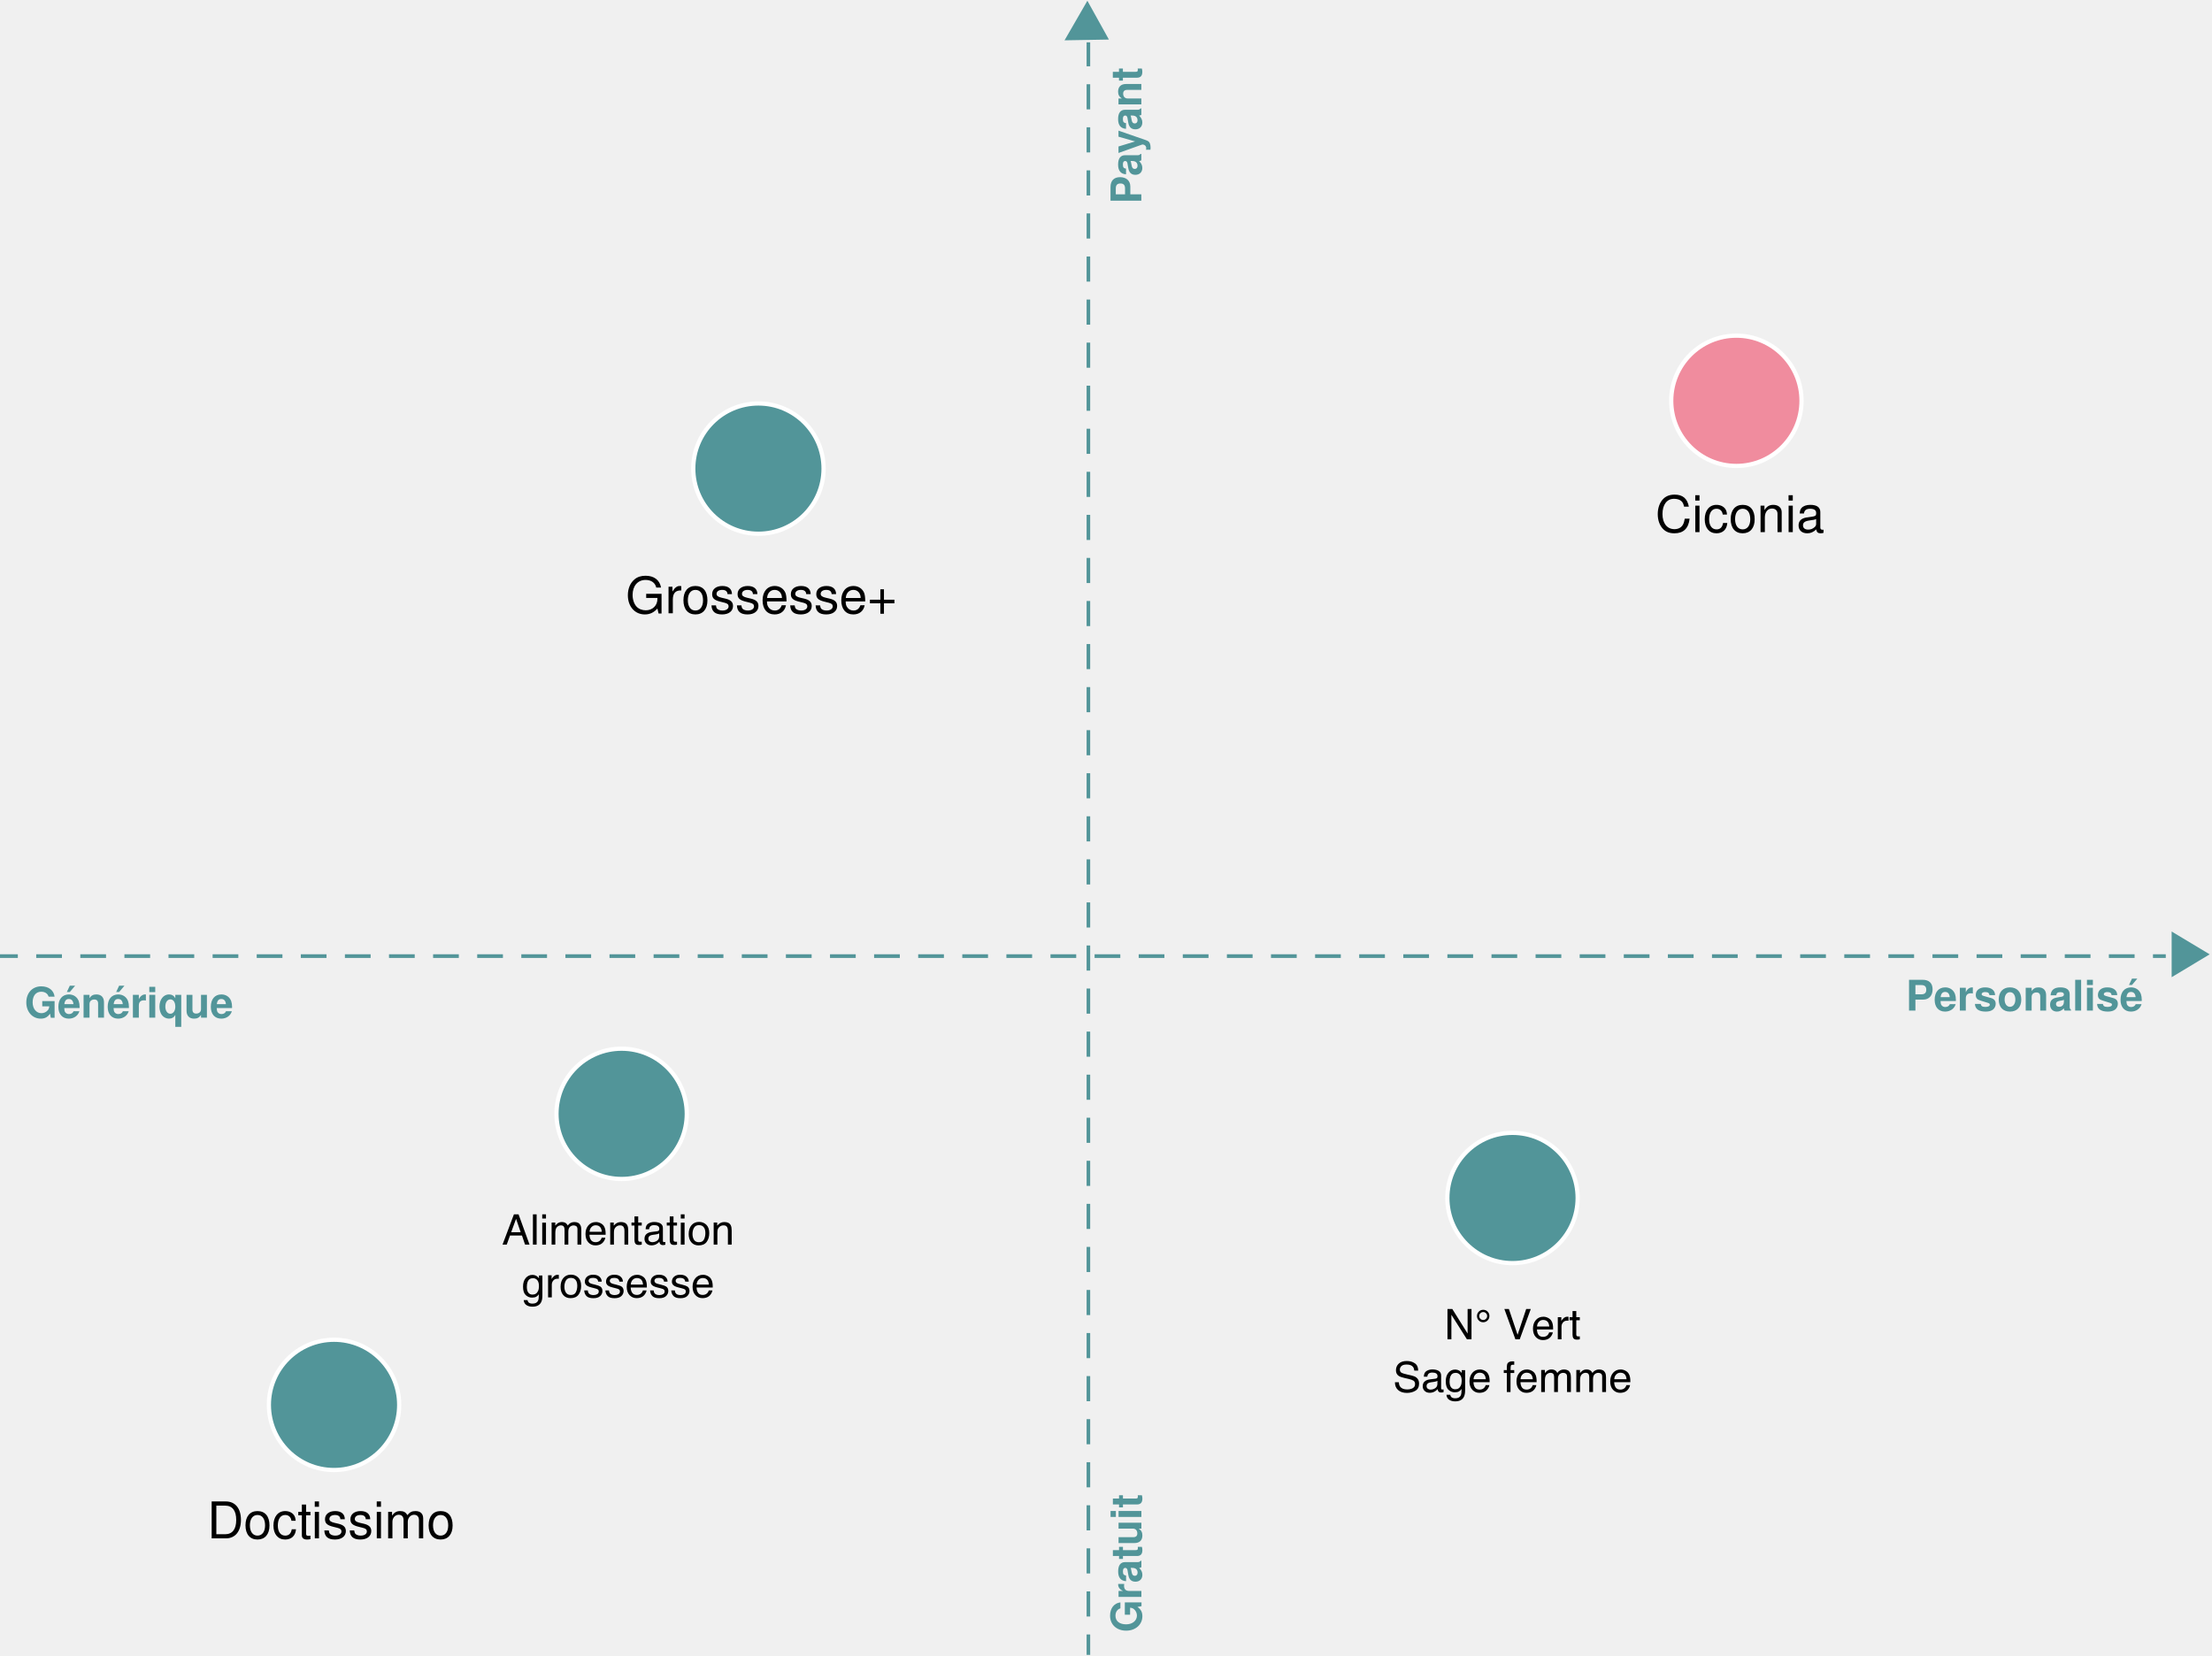
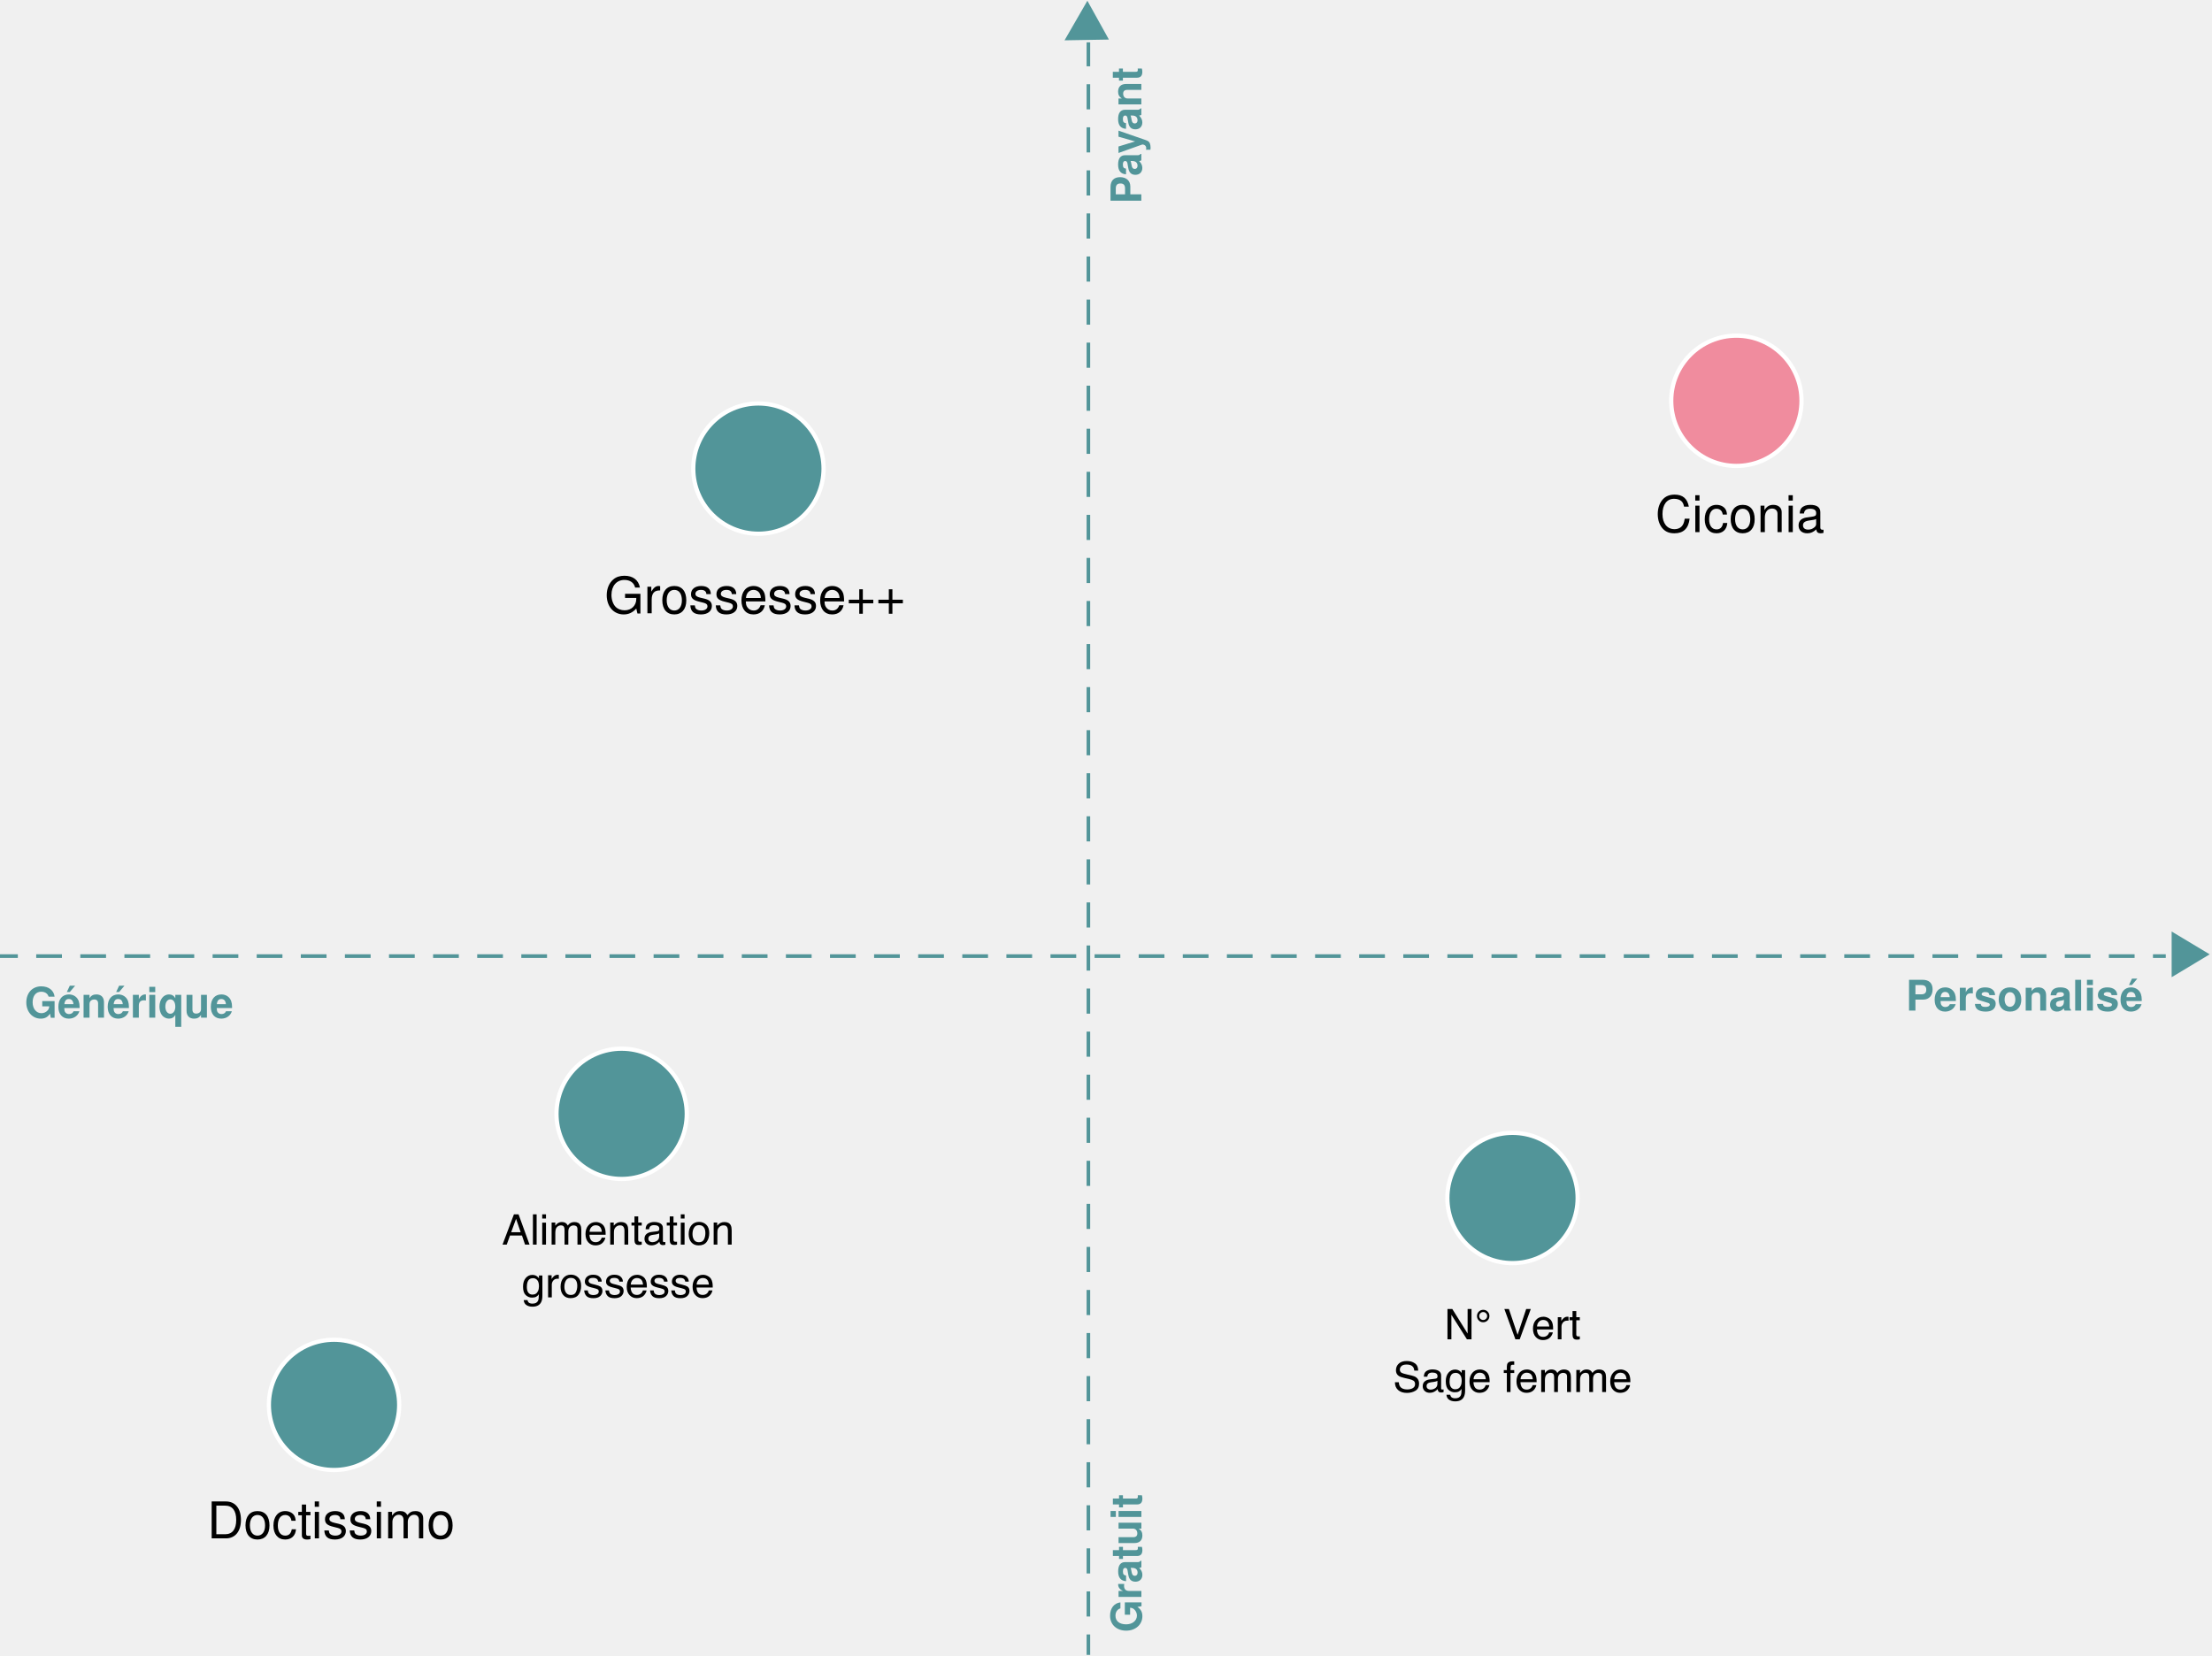
<svg xmlns="http://www.w3.org/2000/svg" width="628px" height="470px" viewBox="0 0 628 470" version="1.1" id="svg2">
  <defs id="defs8" />
  <path style="fill:none;fill-rule:evenodd;stroke:#529599;stroke-width:1.043;stroke-linecap:square;stroke-miterlimit:4;stroke-dasharray:6.26, 6.26;stroke-dashoffset:1.371;fill-opacity:0;stroke-opacity:1" id="Line" d="m -0.346,271.5 614.7,0" />
  <path style="fill:#529599;fill-opacity:1;fill-rule:evenodd;stroke:none;stroke-width:1;stroke-linecap:square;opacity:1" d="m 627.343,271.002 -10.8,-6.485 0,12.97 10.8,-6.485 z" id="Line-decoration-1" />
  <path style="fill:none;fill-rule:evenodd;stroke:#529599;stroke-width:1.019;stroke-linecap:square;stroke-miterlimit:4;stroke-dasharray:6.114, 6.114;stroke-dashoffset:1.332;fill-opacity:0;stroke-opacity:1" id="path13" d="m 309.002,469.421 0,-456.89" />
  <text style="font-weight:normal;font-size:14.379px;font-family:Helvetica;fill:#000000;fill-rule:evenodd;stroke:none;stroke-width:1" font-weight="normal" font-size="12" id="Ciconia" x="-54.889" y="-62.185">
    <tspan id="tspan18" y="151.109" x="469.958">Ciconia</tspan>
  </text>
  <text style="font-weight:normal;font-size:14.379px;font-family:Helvetica;fill:#000000;fill-rule:evenodd;stroke:none;stroke-width:1" font-weight="normal" font-size="12" id="Doctissimo" y="-56.845" x="-13.084">
    <tspan id="tspan21" y="436.846" x="58.813">Doctissimo</tspan>
  </text>
-   <text style="font-weight:normal;font-size:14.379px;font-family:Helvetica;fill:#000000;fill-rule:evenodd;stroke:none;stroke-width:1" font-weight="normal" font-size="12" id="Grossesse+" x="-76.408" y="-87.079">
-     <tspan id="tspan27" y="174.146" x="177.627">Grossesse+</tspan>
+   <text style="font-weight:normal;font-size:14.379px;font-family:Helvetica;fill:#000000;fill-rule:evenodd;stroke:none;stroke-width:1" font-weight="normal" font-size="12" id="Grossesse+" x="-82.408" y="-87.079">
+     <tspan id="tspan27" y="174.146" x="171.627">Grossesse++</tspan>
  </text>
  <text style="font-weight:bold;font-size:12px;font-family:Helvetica-Bold, Helvetica;fill:#529599;fill-rule:evenodd;stroke:none;stroke-width:1;fill-opacity:1;" font-weight="bold" font-size="12" id="Personalisé" x="-18.919" y="2.979">
    <tspan id="tspan33" y="286.979" x="541.081" style="fill:#529599;fill-opacity:1;">Personalisé</tspan>
  </text>
  <text style="font-weight:bold;font-size:12px;font-family:Helvetica-Bold, Helvetica;fill:#529599;fill-rule:evenodd;stroke:none;stroke-width:1;fill-opacity:1;" font-weight="bold" font-size="12" id="Générique" x="6.97" y="4.979">
    <tspan id="tspan36" y="288.979" x="6.97" style="fill:#529599;fill-opacity:1;">Générique</tspan>
  </text>
  <text style="font-weight:bold;font-size:12px;font-family:Helvetica-Bold, Helvetica;fill:#529599;fill-rule:evenodd;stroke:none;stroke-width:1;fill-opacity:1;" font-weight="bold" font-size="12" id="text38" x="-751.549" y="-142.951" transform="matrix(0,-1,1,0,0,0)">
    <tspan id="tspan40" y="324.049" x="-463.549" style="fill:#529599;fill-opacity:1;">Gratuit</tspan>
  </text>
  <text style="font-weight:bold;font-size:12px;font-family:Helvetica-Bold, Helvetica;fill:#529599;fill-opacity:1;fill-rule:evenodd;stroke:none;stroke-width:1" font-weight="bold" font-size="12" id="text42" x="-348.904" y="312.029" transform="matrix(0,-1,1,0,0,0)">
    <tspan id="tspan44" y="324.029" x="-57.904" style="fill:#529599;fill-opacity:1">Payant</tspan>
  </text>
  <circle style="opacity:1;fill:#529599;fill-opacity:1;stroke:#ffffff;stroke-width:1.198;stroke-opacity:1" id="path4209" cx="215.32" cy="-133.067" transform="scale(1,-1)" r="18.495" />
  <g transform="matrix(1.198281,0,0,1.198281,-62.53808,-109.1403)" style="font-style:normal;font-weight:normal;font-size:10px;line-height:125%;font-family:sans-serif;text-align:center;letter-spacing:0px;word-spacing:0px;text-anchor:middle;fill:#000000;fill-opacity:1;stroke:none;stroke-width:1px;stroke-linecap:butt;stroke-linejoin:miter;stroke-opacity:1" id="flowRoot4235">
    <path d="m 175.549,383.084 -1.089,-3.169 -1.157,3.169 2.246,0 z m -1.597,-4.233 1.099,0 2.603,7.173 -1.064,0 -0.728,-2.148 -2.837,0 -0.776,2.148 -0.996,0 2.7,-7.173 z m 0.503,0 0,0 z" style="font-style:normal;font-variant:normal;font-weight:normal;font-stretch:normal;font-family:Helvetica;-inkscape-font-specification:Helvetica" id="path4444" />
    <path d="m 178.454,378.851 0.879,0 0,7.173 -0.879,0 0,-7.173 z" style="font-style:normal;font-variant:normal;font-weight:normal;font-stretch:normal;font-family:Helvetica;-inkscape-font-specification:Helvetica" id="path4446" />
    <path d="m 180.656,380.819 0.894,0 0,5.205 -0.894,0 0,-5.205 z m 0,-1.968 0.894,0 0,0.996 -0.894,0 0,-0.996 z" style="font-style:normal;font-variant:normal;font-weight:normal;font-stretch:normal;font-family:Helvetica;-inkscape-font-specification:Helvetica" id="path4448" />
    <path d="m 182.883,380.794 0.869,0 0,0.742 q 0.312,-0.386 0.566,-0.562 0.435,-0.298 0.986,-0.298 0.625,0 1.006,0.308 0.215,0.176 0.391,0.518 0.293,-0.42 0.688,-0.62 0.396,-0.205 0.889,-0.205 1.055,0 1.436,0.762 0.205,0.41 0.205,1.104 l 0,3.481 -0.913,0 0,-3.633 q 0,-0.522 -0.264,-0.718 -0.259,-0.195 -0.635,-0.195 -0.518,0 -0.894,0.347 -0.371,0.347 -0.371,1.157 l 0,3.042 -0.894,0 0,-3.413 q 0,-0.532 -0.127,-0.776 -0.2,-0.366 -0.747,-0.366 -0.498,0 -0.908,0.386 -0.405,0.386 -0.405,1.396 l 0,2.773 -0.879,0 0,-5.229 z" style="font-style:normal;font-variant:normal;font-weight:normal;font-stretch:normal;font-family:Helvetica;-inkscape-font-specification:Helvetica" id="path4450" />
    <path d="m 193.381,380.677 q 0.557,0 1.079,0.264 0.522,0.259 0.796,0.674 0.264,0.396 0.352,0.923 0.078,0.361 0.078,1.152 l -3.833,0 q 0.024,0.796 0.376,1.279 0.352,0.479 1.089,0.479 0.688,0 1.099,-0.454 0.234,-0.264 0.332,-0.61 l 0.864,0 q -0.034,0.288 -0.229,0.645 -0.19,0.352 -0.43,0.576 -0.4,0.391 -0.991,0.527 -0.317,0.078 -0.718,0.078 -0.977,0 -1.655,-0.708 -0.679,-0.713 -0.679,-1.992 0,-1.26 0.684,-2.046 0.684,-0.786 1.787,-0.786 z m 1.401,2.314 q -0.054,-0.571 -0.249,-0.913 -0.361,-0.635 -1.206,-0.635 -0.605,0 -1.016,0.439 -0.41,0.435 -0.435,1.108 l 2.905,0 z m -1.484,-2.324 0,0 z" style="font-style:normal;font-variant:normal;font-weight:normal;font-stretch:normal;font-family:Helvetica;-inkscape-font-specification:Helvetica" id="path4452" />
    <path d="m 196.77,380.794 0.835,0 0,0.742 q 0.371,-0.459 0.786,-0.659 0.415,-0.2 0.923,-0.2 1.113,0 1.504,0.776 0.215,0.425 0.215,1.216 l 0,3.354 -0.894,0 0,-3.296 q 0,-0.479 -0.142,-0.771 -0.234,-0.488 -0.85,-0.488 -0.312,0 -0.513,0.064 -0.361,0.107 -0.635,0.43 -0.22,0.259 -0.288,0.537 -0.064,0.273 -0.064,0.786 l 0,2.739 -0.879,0 0,-5.229 z m 2.065,-0.127 0,0 z" style="font-style:normal;font-variant:normal;font-weight:normal;font-stretch:normal;font-family:Helvetica;-inkscape-font-specification:Helvetica" id="path4454" />
    <path d="m 202.512,379.334 0.889,0 0,1.46 0.835,0 0,0.718 -0.835,0 0,3.413 q 0,0.273 0.186,0.366 0.103,0.054 0.342,0.054 0.064,0 0.137,0 0.073,-0.005 0.171,-0.015 l 0,0.693 q -0.151,0.044 -0.317,0.064 -0.161,0.019 -0.352,0.019 -0.615,0 -0.835,-0.312 -0.22,-0.317 -0.22,-0.82 l 0,-3.462 -0.708,0 0,-0.718 0.708,0 0,-1.46 z" style="font-style:normal;font-variant:normal;font-weight:normal;font-stretch:normal;font-family:Helvetica;-inkscape-font-specification:Helvetica" id="path4456" />
    <path d="m 205.803,384.632 q 0,0.381 0.278,0.601 0.278,0.22 0.659,0.22 0.464,0 0.898,-0.215 0.732,-0.356 0.732,-1.167 l 0,-0.708 q -0.161,0.103 -0.415,0.171 -0.254,0.068 -0.498,0.098 l -0.532,0.068 q -0.479,0.064 -0.718,0.2 -0.405,0.229 -0.405,0.732 z m 2.129,-1.777 q 0.303,-0.039 0.405,-0.254 0.059,-0.117 0.059,-0.337 0,-0.449 -0.322,-0.649 -0.317,-0.205 -0.913,-0.205 -0.688,0 -0.977,0.371 -0.161,0.205 -0.21,0.61 l -0.82,0 q 0.024,-0.967 0.625,-1.343 0.605,-0.381 1.401,-0.381 0.923,0 1.499,0.352 0.571,0.352 0.571,1.094 l 0,3.013 q 0,0.137 0.054,0.22 0.059,0.083 0.239,0.083 0.059,0 0.132,-0.005 0.073,-0.01 0.156,-0.024 l 0,0.649 q -0.205,0.059 -0.312,0.073 -0.107,0.015 -0.293,0.015 -0.454,0 -0.659,-0.322 -0.107,-0.171 -0.151,-0.483 -0.269,0.352 -0.771,0.61 -0.503,0.259 -1.108,0.259 -0.728,0 -1.191,-0.439 -0.459,-0.444 -0.459,-1.108 0,-0.728 0.454,-1.128 0.454,-0.4 1.191,-0.493 l 1.401,-0.176 z m -0.728,-2.188 0,0 z" style="font-style:normal;font-variant:normal;font-weight:normal;font-stretch:normal;font-family:Helvetica;-inkscape-font-specification:Helvetica" id="path4458" />
    <path d="m 210.871,379.334 0.889,0 0,1.46 0.835,0 0,0.718 -0.835,0 0,3.413 q 0,0.273 0.186,0.366 0.103,0.054 0.342,0.054 0.064,0 0.137,0 0.073,-0.005 0.171,-0.015 l 0,0.693 q -0.151,0.044 -0.317,0.064 -0.161,0.019 -0.352,0.019 -0.615,0 -0.835,-0.312 -0.22,-0.317 -0.22,-0.82 l 0,-3.462 -0.708,0 0,-0.718 0.708,0 0,-1.46 z" style="font-style:normal;font-variant:normal;font-weight:normal;font-stretch:normal;font-family:Helvetica;-inkscape-font-specification:Helvetica" id="path4460" />
    <path d="m 213.488,380.819 0.894,0 0,5.205 -0.894,0 0,-5.205 z m 0,-1.968 0.894,0 0,0.996 -0.894,0 0,-0.996 z" style="font-style:normal;font-variant:normal;font-weight:normal;font-stretch:normal;font-family:Helvetica;-inkscape-font-specification:Helvetica" id="path4462" />
    <path d="m 217.79,385.457 q 0.874,0 1.196,-0.659 0.327,-0.664 0.327,-1.475 0,-0.732 -0.234,-1.191 -0.371,-0.723 -1.279,-0.723 -0.806,0 -1.172,0.615 -0.366,0.615 -0.366,1.484 0,0.835 0.366,1.392 0.366,0.557 1.162,0.557 z m 0.034,-4.814 q 1.011,0 1.709,0.674 0.698,0.674 0.698,1.982 0,1.265 -0.615,2.09 -0.615,0.825 -1.909,0.825 -1.079,0 -1.714,-0.728 -0.635,-0.732 -0.635,-1.963 0,-1.318 0.669,-2.1 0.669,-0.781 1.797,-0.781 z m -0.029,0.024 0,0 z" style="font-style:normal;font-variant:normal;font-weight:normal;font-stretch:normal;font-family:Helvetica;-inkscape-font-specification:Helvetica" id="path4464" />
    <path d="m 221.281,380.794 0.835,0 0,0.742 q 0.371,-0.459 0.786,-0.659 0.415,-0.2 0.923,-0.2 1.113,0 1.504,0.776 0.215,0.425 0.215,1.216 l 0,3.354 -0.894,0 0,-3.296 q 0,-0.479 -0.142,-0.771 -0.234,-0.488 -0.85,-0.488 -0.312,0 -0.513,0.064 -0.361,0.107 -0.635,0.43 -0.22,0.259 -0.288,0.537 -0.064,0.273 -0.064,0.786 l 0,2.739 -0.879,0 0,-5.229 z m 2.065,-0.127 0,0 z" style="font-style:normal;font-variant:normal;font-weight:normal;font-stretch:normal;font-family:Helvetica;-inkscape-font-specification:Helvetica" id="path4466" />
    <path d="m 178.303,393.201 q 0.615,0 1.074,0.303 0.249,0.171 0.508,0.498 l 0,-0.659 0.811,0 0,4.756 q 0,0.996 -0.293,1.572 -0.547,1.064 -2.065,1.064 -0.845,0 -1.421,-0.381 -0.576,-0.376 -0.645,-1.182 l 0.894,0 q 0.064,0.352 0.254,0.542 0.298,0.293 0.938,0.293 1.011,0 1.323,-0.713 0.186,-0.42 0.171,-1.499 -0.264,0.4 -0.635,0.596 -0.371,0.195 -0.981,0.195 -0.85,0 -1.489,-0.601 -0.635,-0.605 -0.635,-1.997 0,-1.313 0.64,-2.051 0.645,-0.737 1.553,-0.737 z m 1.582,2.686 q 0,-0.972 -0.4,-1.44 -0.4,-0.469 -1.02,-0.469 -0.928,0 -1.27,0.869 -0.181,0.464 -0.181,1.216 0,0.884 0.356,1.348 0.361,0.459 0.967,0.459 0.947,0 1.333,-0.854 0.215,-0.483 0.215,-1.128 z m -1.48,-2.72 0,0 z" style="font-style:normal;font-variant:normal;font-weight:normal;font-stretch:normal;font-family:Helvetica;-inkscape-font-specification:Helvetica" id="path4468" />
    <path d="m 182.048,393.294 0.835,0 0,0.903 q 0.103,-0.264 0.503,-0.64 0.4,-0.381 0.923,-0.381 0.024,0 0.083,0.005 0.059,0.005 0.2,0.019 l 0,0.928 q -0.078,-0.015 -0.146,-0.019 -0.064,-0.005 -0.142,-0.005 -0.664,0 -1.021,0.43 -0.356,0.425 -0.356,0.981 l 0,3.008 -0.879,0 0,-5.229 z" style="font-style:normal;font-variant:normal;font-weight:normal;font-stretch:normal;font-family:Helvetica;-inkscape-font-specification:Helvetica" id="path4470" />
    <path d="m 187.438,397.957 q 0.874,0 1.196,-0.659 0.327,-0.664 0.327,-1.475 0,-0.732 -0.234,-1.191 -0.371,-0.723 -1.279,-0.723 -0.806,0 -1.172,0.615 -0.366,0.615 -0.366,1.484 0,0.835 0.366,1.392 0.366,0.557 1.162,0.557 z m 0.034,-4.814 q 1.011,0 1.709,0.674 0.698,0.674 0.698,1.982 0,1.265 -0.615,2.09 -0.615,0.825 -1.909,0.825 -1.079,0 -1.714,-0.728 -0.635,-0.732 -0.635,-1.963 0,-1.318 0.669,-2.1 0.669,-0.781 1.797,-0.781 z m -0.029,0.024 0,0 z" style="font-style:normal;font-variant:normal;font-weight:normal;font-stretch:normal;font-family:Helvetica;-inkscape-font-specification:Helvetica" id="path4472" />
    <path d="m 191.452,396.883 q 0.039,0.439 0.22,0.674 0.332,0.425 1.152,0.425 0.488,0 0.859,-0.21 0.371,-0.215 0.371,-0.659 0,-0.337 -0.298,-0.513 -0.19,-0.107 -0.752,-0.249 l -0.698,-0.176 q -0.669,-0.166 -0.986,-0.371 -0.566,-0.356 -0.566,-0.986 0,-0.742 0.532,-1.201 0.537,-0.459 1.44,-0.459 1.182,0 1.704,0.693 0.327,0.439 0.317,0.947 l -0.83,0 q -0.024,-0.298 -0.21,-0.542 -0.303,-0.347 -1.05,-0.347 -0.498,0 -0.757,0.19 -0.254,0.19 -0.254,0.503 0,0.342 0.337,0.547 0.195,0.122 0.576,0.215 l 0.581,0.142 q 0.947,0.23 1.27,0.444 0.513,0.337 0.513,1.06 0,0.698 -0.532,1.206 -0.527,0.508 -1.611,0.508 -1.167,0 -1.655,-0.527 -0.483,-0.532 -0.518,-1.313 l 0.845,0 z m 1.299,-3.716 0,0 z" style="font-style:normal;font-variant:normal;font-weight:normal;font-stretch:normal;font-family:Helvetica;-inkscape-font-specification:Helvetica" id="path4474" />
    <path d="m 196.472,396.883 q 0.039,0.439 0.22,0.674 0.332,0.425 1.152,0.425 0.488,0 0.859,-0.21 0.371,-0.215 0.371,-0.659 0,-0.337 -0.298,-0.513 -0.19,-0.107 -0.752,-0.249 l -0.698,-0.176 q -0.669,-0.166 -0.986,-0.371 -0.566,-0.356 -0.566,-0.986 0,-0.742 0.532,-1.201 0.537,-0.459 1.44,-0.459 1.182,0 1.704,0.693 0.327,0.439 0.317,0.947 l -0.83,0 q -0.024,-0.298 -0.21,-0.542 -0.303,-0.347 -1.05,-0.347 -0.498,0 -0.757,0.19 -0.254,0.19 -0.254,0.503 0,0.342 0.337,0.547 0.195,0.122 0.576,0.215 l 0.581,0.142 q 0.947,0.23 1.27,0.444 0.513,0.337 0.513,1.06 0,0.698 -0.532,1.206 -0.527,0.508 -1.611,0.508 -1.167,0 -1.655,-0.527 -0.483,-0.532 -0.518,-1.313 l 0.845,0 z m 1.299,-3.716 0,0 z" style="font-style:normal;font-variant:normal;font-weight:normal;font-stretch:normal;font-family:Helvetica;-inkscape-font-specification:Helvetica" id="path4476" />
    <path d="m 203.146,393.177 q 0.557,0 1.079,0.264 0.522,0.259 0.796,0.674 0.264,0.396 0.352,0.923 0.078,0.361 0.078,1.152 l -3.833,0 q 0.024,0.796 0.376,1.279 0.352,0.479 1.089,0.479 0.688,0 1.099,-0.454 0.234,-0.264 0.332,-0.61 l 0.864,0 q -0.034,0.288 -0.229,0.645 -0.19,0.352 -0.43,0.576 -0.4,0.391 -0.991,0.527 -0.317,0.078 -0.718,0.078 -0.977,0 -1.655,-0.708 -0.679,-0.713 -0.679,-1.992 0,-1.26 0.684,-2.046 0.684,-0.786 1.787,-0.786 z m 1.401,2.314 q -0.054,-0.571 -0.249,-0.913 -0.361,-0.635 -1.206,-0.635 -0.605,0 -1.016,0.439 -0.41,0.435 -0.435,1.108 l 2.905,0 z m -1.484,-2.324 0,0 z" style="font-style:normal;font-variant:normal;font-weight:normal;font-stretch:normal;font-family:Helvetica;-inkscape-font-specification:Helvetica" id="path4478" />
    <path d="m 207.058,396.883 q 0.039,0.439 0.22,0.674 0.332,0.425 1.152,0.425 0.488,0 0.859,-0.21 0.371,-0.215 0.371,-0.659 0,-0.337 -0.298,-0.513 -0.19,-0.107 -0.752,-0.249 l -0.698,-0.176 q -0.669,-0.166 -0.986,-0.371 -0.566,-0.356 -0.566,-0.986 0,-0.742 0.532,-1.201 0.537,-0.459 1.44,-0.459 1.182,0 1.704,0.693 0.327,0.439 0.317,0.947 l -0.83,0 q -0.024,-0.298 -0.21,-0.542 -0.303,-0.347 -1.05,-0.347 -0.498,0 -0.757,0.19 -0.254,0.19 -0.254,0.503 0,0.342 0.337,0.547 0.195,0.122 0.576,0.215 l 0.581,0.142 q 0.947,0.23 1.27,0.444 0.513,0.337 0.513,1.06 0,0.698 -0.532,1.206 -0.527,0.508 -1.611,0.508 -1.167,0 -1.655,-0.527 -0.483,-0.532 -0.518,-1.313 l 0.845,0 z m 1.299,-3.716 0,0 z" style="font-style:normal;font-variant:normal;font-weight:normal;font-stretch:normal;font-family:Helvetica;-inkscape-font-specification:Helvetica" id="path4480" />
    <path d="m 212.077,396.883 q 0.039,0.439 0.22,0.674 0.332,0.425 1.152,0.425 0.488,0 0.859,-0.21 0.371,-0.215 0.371,-0.659 0,-0.337 -0.298,-0.513 -0.19,-0.107 -0.752,-0.249 l -0.698,-0.176 q -0.669,-0.166 -0.986,-0.371 -0.566,-0.356 -0.566,-0.986 0,-0.742 0.532,-1.201 0.537,-0.459 1.44,-0.459 1.182,0 1.704,0.693 0.327,0.439 0.317,0.947 l -0.83,0 q -0.024,-0.298 -0.21,-0.542 -0.303,-0.347 -1.05,-0.347 -0.498,0 -0.757,0.19 -0.254,0.19 -0.254,0.503 0,0.342 0.337,0.547 0.195,0.122 0.576,0.215 l 0.581,0.142 q 0.947,0.23 1.27,0.444 0.513,0.337 0.513,1.06 0,0.698 -0.532,1.206 -0.527,0.508 -1.611,0.508 -1.167,0 -1.655,-0.527 -0.483,-0.532 -0.518,-1.313 l 0.845,0 z m 1.299,-3.716 0,0 z" style="font-style:normal;font-variant:normal;font-weight:normal;font-stretch:normal;font-family:Helvetica;-inkscape-font-specification:Helvetica" id="path4482" />
    <path d="m 218.752,393.177 q 0.557,0 1.079,0.264 0.522,0.259 0.796,0.674 0.264,0.396 0.352,0.923 0.078,0.361 0.078,1.152 l -3.833,0 q 0.024,0.796 0.376,1.279 0.352,0.479 1.089,0.479 0.688,0 1.099,-0.454 0.234,-0.264 0.332,-0.61 l 0.864,0 q -0.034,0.288 -0.229,0.645 -0.19,0.352 -0.43,0.576 -0.4,0.391 -0.991,0.527 -0.317,0.078 -0.718,0.078 -0.977,0 -1.655,-0.708 -0.679,-0.713 -0.679,-1.992 0,-1.26 0.684,-2.046 0.684,-0.786 1.787,-0.786 z m 1.401,2.314 q -0.054,-0.571 -0.249,-0.913 -0.361,-0.635 -1.206,-0.635 -0.605,0 -1.016,0.439 -0.41,0.435 -0.435,1.108 l 2.905,0 z m -1.484,-2.324 0,0 z" style="font-style:normal;font-variant:normal;font-weight:normal;font-stretch:normal;font-family:Helvetica;-inkscape-font-specification:Helvetica" id="path4484" />
  </g>
  <circle transform="scale(1,-1)" cy="-113.813" cx="492.967" id="circle4324" style="opacity:1;fill:#f08c9e;fill-opacity:1;stroke:#ffffff;stroke-width:1.198;stroke-opacity:1" r="18.495" />
  <path id="path4346" d="M 314.825,11.233 308.715,0.217 302.23,11.45 314.825,11.233 Z" style="opacity:1;fill:#529599;fill-opacity:1;fill-rule:evenodd;stroke:none;stroke-width:1;stroke-linecap:square" />
  <circle r="18.495" transform="scale(1,-1)" cy="-316.288" cx="176.485" id="circle4367" style="opacity:1;fill:#529599;fill-opacity:1;stroke:#ffffff;stroke-width:1.198;stroke-opacity:1" />
  <circle style="opacity:1;fill:#529599;fill-opacity:1;stroke:#ffffff;stroke-width:1.198;stroke-opacity:1" id="circle4369" cx="94.833" cy="-398.936" transform="scale(1,-1)" r="18.495" />
  <ellipse r="18.495" transform="scale(1,-1)" cy="-315.292" cx="114.748" id="ellipse4371" style="opacity:1;fill:#529599;fill-opacity:1;stroke:#ffffff;stroke-width:1.198;stroke-opacity:1" />
  <circle style="opacity:1;fill:#529599;fill-opacity:1;stroke:#ffffff;stroke-width:1.198;stroke-opacity:1" id="circle4373" cx="429.409" cy="-340.186" transform="scale(1,-1)" r="18.495" />
  <g transform="matrix(1.198281,0,0,1.198281,191.3814,-82.25468)" style="font-style:normal;font-weight:normal;font-size:10px;line-height:125%;font-family:sans-serif;text-align:center;letter-spacing:0px;word-spacing:0px;text-anchor:middle;fill:#000000;fill-opacity:1;stroke:none;stroke-width:1px;stroke-linecap:butt;stroke-linejoin:miter;stroke-opacity:1" id="flowRoot4402">
    <path d="m 183.234,378.851 1.147,0 3.623,5.811 0,-5.811 0.923,0 0,7.173 -1.089,0 -3.677,-5.806 0,5.806 -0.928,0 0,-7.173 z m 2.783,0 0,0 z" style="font-style:normal;font-variant:normal;font-weight:normal;font-stretch:normal;font-family:Helvetica;-inkscape-font-specification:Helvetica" id="path4413" />
    <path d="m 191.701,379.036 q 0.62,0 1.045,0.43 0.425,0.425 0.425,1.04 0,0.635 -0.444,1.06 -0.439,0.42 -1.025,0.42 -0.649,0 -1.064,-0.439 -0.415,-0.439 -0.415,-1.025 0,-0.625 0.435,-1.055 0.439,-0.43 1.045,-0.43 z m -0.947,1.479 q 0,0.381 0.278,0.659 0.278,0.278 0.669,0.278 0.376,0 0.654,-0.273 0.283,-0.278 0.283,-0.674 0,-0.381 -0.278,-0.659 -0.273,-0.278 -0.659,-0.278 -0.386,0 -0.669,0.278 -0.278,0.273 -0.278,0.669 z" style="font-style:normal;font-variant:normal;font-weight:normal;font-stretch:normal;font-family:Helvetica;-inkscape-font-specification:Helvetica" id="path4415" />
    <path d="m 197.785,378.851 2.061,6.108 2.036,-6.108 1.089,0 -2.617,7.173 -1.03,0 -2.612,-7.173 1.074,0 z" style="font-style:normal;font-variant:normal;font-weight:normal;font-stretch:normal;font-family:Helvetica;-inkscape-font-specification:Helvetica" id="path4417" />
    <path d="m 205.959,380.677 q 0.557,0 1.079,0.264 0.522,0.259 0.796,0.674 0.264,0.396 0.352,0.923 0.078,0.361 0.078,1.152 l -3.833,0 q 0.024,0.796 0.376,1.279 0.352,0.479 1.089,0.479 0.688,0 1.099,-0.454 0.234,-0.264 0.332,-0.61 l 0.864,0 q -0.034,0.288 -0.229,0.645 -0.19,0.352 -0.43,0.576 -0.4,0.391 -0.991,0.527 -0.317,0.078 -0.718,0.078 -0.977,0 -1.655,-0.708 -0.679,-0.713 -0.679,-1.992 0,-1.26 0.684,-2.046 0.684,-0.786 1.787,-0.786 z m 1.401,2.314 q -0.054,-0.571 -0.249,-0.913 -0.361,-0.635 -1.206,-0.635 -0.605,0 -1.016,0.439 -0.41,0.435 -0.435,1.108 l 2.905,0 z m -1.484,-2.324 0,0 z" style="font-style:normal;font-variant:normal;font-weight:normal;font-stretch:normal;font-family:Helvetica;-inkscape-font-specification:Helvetica" id="path4419" />
    <path d="m 209.372,380.794 0.835,0 0,0.903 q 0.103,-0.264 0.503,-0.64 0.4,-0.381 0.923,-0.381 0.024,0 0.083,0.005 0.059,0.005 0.2,0.019 l 0,0.928 q -0.078,-0.015 -0.146,-0.019 -0.064,-0.005 -0.142,-0.005 -0.664,0 -1.021,0.43 -0.356,0.425 -0.356,0.981 l 0,3.008 -0.879,0 0,-5.229 z" style="font-style:normal;font-variant:normal;font-weight:normal;font-stretch:normal;font-family:Helvetica;-inkscape-font-specification:Helvetica" id="path4421" />
    <path d="m 212.863,379.334 0.889,0 0,1.46 0.835,0 0,0.718 -0.835,0 0,3.413 q 0,0.273 0.186,0.366 0.103,0.054 0.342,0.054 0.064,0 0.137,0 0.073,-0.005 0.171,-0.015 l 0,0.693 q -0.151,0.044 -0.317,0.064 -0.161,0.019 -0.352,0.019 -0.615,0 -0.835,-0.312 -0.22,-0.317 -0.22,-0.82 l 0,-3.462 -0.708,0 0,-0.718 0.708,0 0,-1.46 z" style="font-style:normal;font-variant:normal;font-weight:normal;font-stretch:normal;font-family:Helvetica;-inkscape-font-specification:Helvetica" id="path4423" />
    <path d="m 171.701,396.209 q 0.034,0.61 0.288,0.991 0.483,0.713 1.704,0.713 0.547,0 0.996,-0.156 0.869,-0.303 0.869,-1.084 0,-0.586 -0.366,-0.835 -0.371,-0.244 -1.162,-0.425 l -0.972,-0.22 q -0.952,-0.215 -1.348,-0.474 -0.684,-0.449 -0.684,-1.343 0,-0.967 0.669,-1.587 0.669,-0.62 1.895,-0.62 1.128,0 1.914,0.547 0.791,0.542 0.791,1.738 l -0.913,0 q -0.073,-0.576 -0.312,-0.884 -0.444,-0.562 -1.509,-0.562 -0.859,0 -1.235,0.361 -0.376,0.361 -0.376,0.84 0,0.527 0.439,0.771 0.288,0.156 1.304,0.391 l 1.006,0.229 q 0.728,0.166 1.123,0.454 0.684,0.503 0.684,1.46 0,1.191 -0.869,1.704 -0.864,0.513 -2.012,0.513 -1.338,0 -2.095,-0.684 -0.757,-0.679 -0.742,-1.841 l 0.913,0 z m 1.963,-5.054 0,0 z" style="font-style:normal;font-variant:normal;font-weight:normal;font-stretch:normal;font-family:Helvetica;-inkscape-font-specification:Helvetica" id="path4425" />
    <path d="m 178.283,397.132 q 0,0.381 0.278,0.601 0.278,0.22 0.659,0.22 0.464,0 0.898,-0.215 0.732,-0.356 0.732,-1.167 l 0,-0.708 q -0.161,0.103 -0.415,0.171 -0.254,0.068 -0.498,0.098 l -0.532,0.068 q -0.479,0.064 -0.718,0.2 -0.405,0.229 -0.405,0.732 z m 2.129,-1.777 q 0.303,-0.039 0.405,-0.254 0.059,-0.117 0.059,-0.337 0,-0.449 -0.322,-0.649 -0.317,-0.205 -0.913,-0.205 -0.688,0 -0.977,0.371 -0.161,0.205 -0.21,0.61 l -0.82,0 q 0.024,-0.967 0.625,-1.343 0.605,-0.381 1.401,-0.381 0.923,0 1.499,0.352 0.571,0.352 0.571,1.094 l 0,3.013 q 0,0.137 0.054,0.22 0.059,0.083 0.239,0.083 0.059,0 0.132,-0.005 0.073,-0.01 0.156,-0.024 l 0,0.649 q -0.205,0.059 -0.312,0.073 -0.107,0.015 -0.293,0.015 -0.454,0 -0.659,-0.322 -0.107,-0.171 -0.151,-0.483 -0.269,0.352 -0.771,0.61 -0.503,0.259 -1.108,0.259 -0.728,0 -1.191,-0.439 -0.459,-0.444 -0.459,-1.108 0,-0.728 0.454,-1.128 0.454,-0.4 1.191,-0.493 l 1.401,-0.176 z m -0.728,-2.188 0,0 z" style="font-style:normal;font-variant:normal;font-weight:normal;font-stretch:normal;font-family:Helvetica;-inkscape-font-specification:Helvetica" id="path4427" />
    <path d="m 185.021,393.201 q 0.615,0 1.074,0.303 0.249,0.171 0.508,0.498 l 0,-0.659 0.811,0 0,4.756 q 0,0.996 -0.293,1.572 -0.547,1.064 -2.065,1.064 -0.845,0 -1.421,-0.381 -0.576,-0.376 -0.645,-1.182 l 0.894,0 q 0.064,0.352 0.254,0.542 0.298,0.293 0.938,0.293 1.011,0 1.323,-0.713 0.186,-0.42 0.171,-1.499 -0.264,0.4 -0.635,0.596 -0.371,0.195 -0.981,0.195 -0.85,0 -1.489,-0.601 -0.635,-0.605 -0.635,-1.997 0,-1.313 0.64,-2.051 0.645,-0.737 1.553,-0.737 z m 1.582,2.686 q 0,-0.972 -0.4,-1.44 -0.4,-0.469 -1.02,-0.469 -0.928,0 -1.27,0.869 -0.181,0.464 -0.181,1.216 0,0.884 0.356,1.348 0.361,0.459 0.967,0.459 0.947,0 1.333,-0.854 0.215,-0.483 0.215,-1.128 z m -1.48,-2.72 0,0 z" style="font-style:normal;font-variant:normal;font-weight:normal;font-stretch:normal;font-family:Helvetica;-inkscape-font-specification:Helvetica" id="path4429" />
    <path d="m 190.92,393.177 q 0.557,0 1.079,0.264 0.522,0.259 0.796,0.674 0.264,0.396 0.352,0.923 0.078,0.361 0.078,1.152 l -3.833,0 q 0.024,0.796 0.376,1.279 0.352,0.479 1.089,0.479 0.688,0 1.099,-0.454 0.234,-0.264 0.332,-0.61 l 0.864,0 q -0.034,0.288 -0.23,0.645 -0.19,0.352 -0.43,0.576 -0.4,0.391 -0.991,0.527 -0.317,0.078 -0.718,0.078 -0.977,0 -1.655,-0.708 -0.679,-0.713 -0.679,-1.992 0,-1.26 0.684,-2.046 0.684,-0.786 1.787,-0.786 z m 1.401,2.314 q -0.054,-0.571 -0.249,-0.913 -0.361,-0.635 -1.206,-0.635 -0.605,0 -1.016,0.439 -0.41,0.435 -0.435,1.108 l 2.905,0 z m -1.484,-2.324 0,0 z" style="font-style:normal;font-variant:normal;font-weight:normal;font-stretch:normal;font-family:Helvetica;-inkscape-font-specification:Helvetica" id="path4431" />
    <path d="m 197.302,392.498 q 0.019,-0.547 0.19,-0.801 0.308,-0.449 1.187,-0.449 0.083,0 0.171,0.005 0.088,0.005 0.2,0.015 l 0,0.801 q -0.137,-0.01 -0.2,-0.01 -0.059,-0.005 -0.112,-0.005 -0.4,0 -0.479,0.21 -0.078,0.205 -0.078,1.055 l 0.869,0 0,0.693 -0.879,0 0,4.512 -0.869,0 0,-4.512 -0.728,0 0,-0.693 0.728,0 0,-0.82 z" style="font-style:normal;font-variant:normal;font-weight:normal;font-stretch:normal;font-family:Helvetica;-inkscape-font-specification:Helvetica" id="path4433" />
    <path d="m 202.053,393.177 q 0.557,0 1.079,0.264 0.522,0.259 0.796,0.674 0.264,0.396 0.352,0.923 0.078,0.361 0.078,1.152 l -3.833,0 q 0.024,0.796 0.376,1.279 0.352,0.479 1.089,0.479 0.688,0 1.099,-0.454 0.234,-0.264 0.332,-0.61 l 0.864,0 q -0.034,0.288 -0.229,0.645 -0.19,0.352 -0.43,0.576 -0.4,0.391 -0.991,0.527 -0.317,0.078 -0.718,0.078 -0.977,0 -1.655,-0.708 -0.679,-0.713 -0.679,-1.992 0,-1.26 0.684,-2.046 0.684,-0.786 1.787,-0.786 z m 1.401,2.314 q -0.054,-0.571 -0.249,-0.913 -0.361,-0.635 -1.206,-0.635 -0.605,0 -1.016,0.439 -0.41,0.435 -0.435,1.108 l 2.905,0 z m -1.484,-2.324 0,0 z" style="font-style:normal;font-variant:normal;font-weight:normal;font-stretch:normal;font-family:Helvetica;-inkscape-font-specification:Helvetica" id="path4435" />
    <path d="m 205.441,393.294 0.869,0 0,0.742 q 0.312,-0.386 0.566,-0.562 0.435,-0.298 0.986,-0.298 0.625,0 1.006,0.308 0.215,0.176 0.391,0.518 0.293,-0.42 0.688,-0.62 0.396,-0.205 0.889,-0.205 1.055,0 1.436,0.762 0.205,0.41 0.205,1.104 l 0,3.481 -0.913,0 0,-3.633 q 0,-0.522 -0.264,-0.718 -0.259,-0.195 -0.635,-0.195 -0.518,0 -0.894,0.347 -0.371,0.347 -0.371,1.157 l 0,3.042 -0.894,0 0,-3.413 q 0,-0.532 -0.127,-0.776 -0.2,-0.366 -0.747,-0.366 -0.498,0 -0.908,0.386 -0.405,0.386 -0.405,1.396 l 0,2.773 -0.879,0 0,-5.229 z" style="font-style:normal;font-variant:normal;font-weight:normal;font-stretch:normal;font-family:Helvetica;-inkscape-font-specification:Helvetica" id="path4437" />
    <path d="m 213.762,393.294 0.869,0 0,0.742 q 0.312,-0.386 0.566,-0.562 0.435,-0.298 0.986,-0.298 0.625,0 1.006,0.308 0.215,0.176 0.391,0.518 0.293,-0.42 0.688,-0.62 0.396,-0.205 0.889,-0.205 1.055,0 1.436,0.762 0.205,0.41 0.205,1.104 l 0,3.481 -0.913,0 0,-3.633 q 0,-0.522 -0.264,-0.718 -0.259,-0.195 -0.635,-0.195 -0.518,0 -0.894,0.347 -0.371,0.347 -0.371,1.157 l 0,3.042 -0.894,0 0,-3.413 q 0,-0.532 -0.127,-0.776 -0.2,-0.366 -0.747,-0.366 -0.498,0 -0.908,0.386 -0.405,0.386 -0.405,1.396 l 0,2.773 -0.879,0 0,-5.229 z" style="font-style:normal;font-variant:normal;font-weight:normal;font-stretch:normal;font-family:Helvetica;-inkscape-font-specification:Helvetica" id="path4439" />
    <path d="m 224.26,393.177 q 0.557,0 1.079,0.264 0.522,0.259 0.796,0.674 0.264,0.396 0.352,0.923 0.078,0.361 0.078,1.152 l -3.833,0 q 0.024,0.796 0.376,1.279 0.352,0.479 1.089,0.479 0.688,0 1.099,-0.454 0.234,-0.264 0.332,-0.61 l 0.864,0 q -0.034,0.288 -0.229,0.645 -0.19,0.352 -0.43,0.576 -0.4,0.391 -0.991,0.527 -0.317,0.078 -0.718,0.078 -0.977,0 -1.655,-0.708 -0.679,-0.713 -0.679,-1.992 0,-1.26 0.684,-2.046 0.684,-0.786 1.787,-0.786 z m 1.401,2.314 q -0.054,-0.571 -0.249,-0.913 -0.361,-0.635 -1.206,-0.635 -0.605,0 -1.016,0.439 -0.41,0.435 -0.435,1.108 l 2.905,0 z m -1.484,-2.324 0,0 z" style="font-style:normal;font-variant:normal;font-weight:normal;font-stretch:normal;font-family:Helvetica;-inkscape-font-specification:Helvetica" id="path4441" />
  </g>
</svg>
